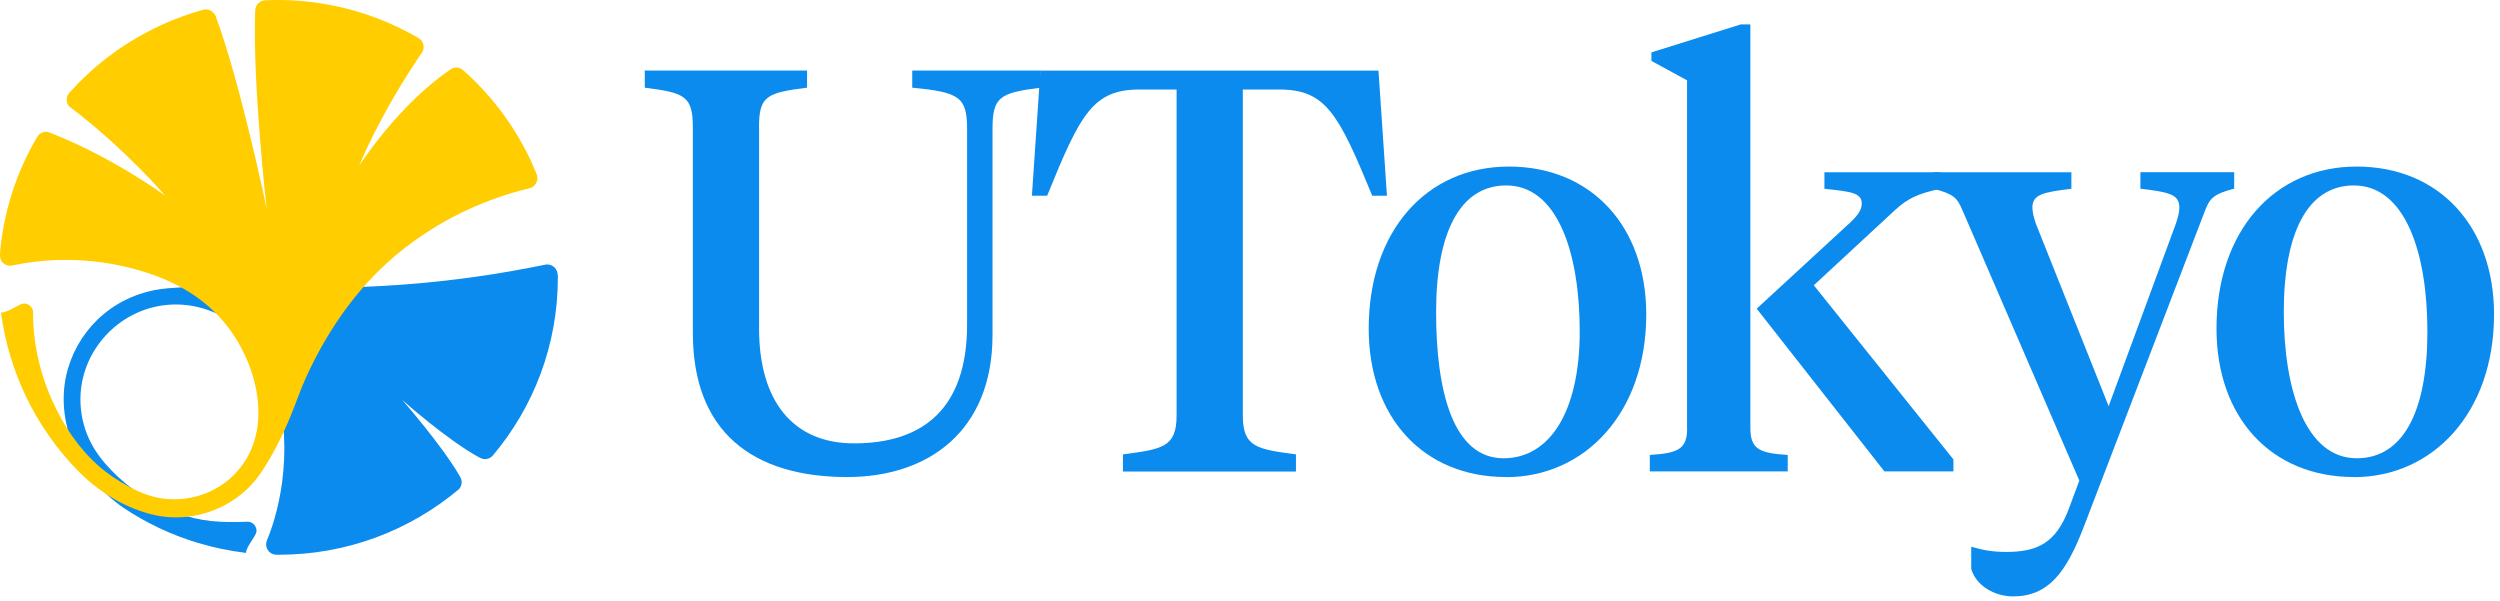
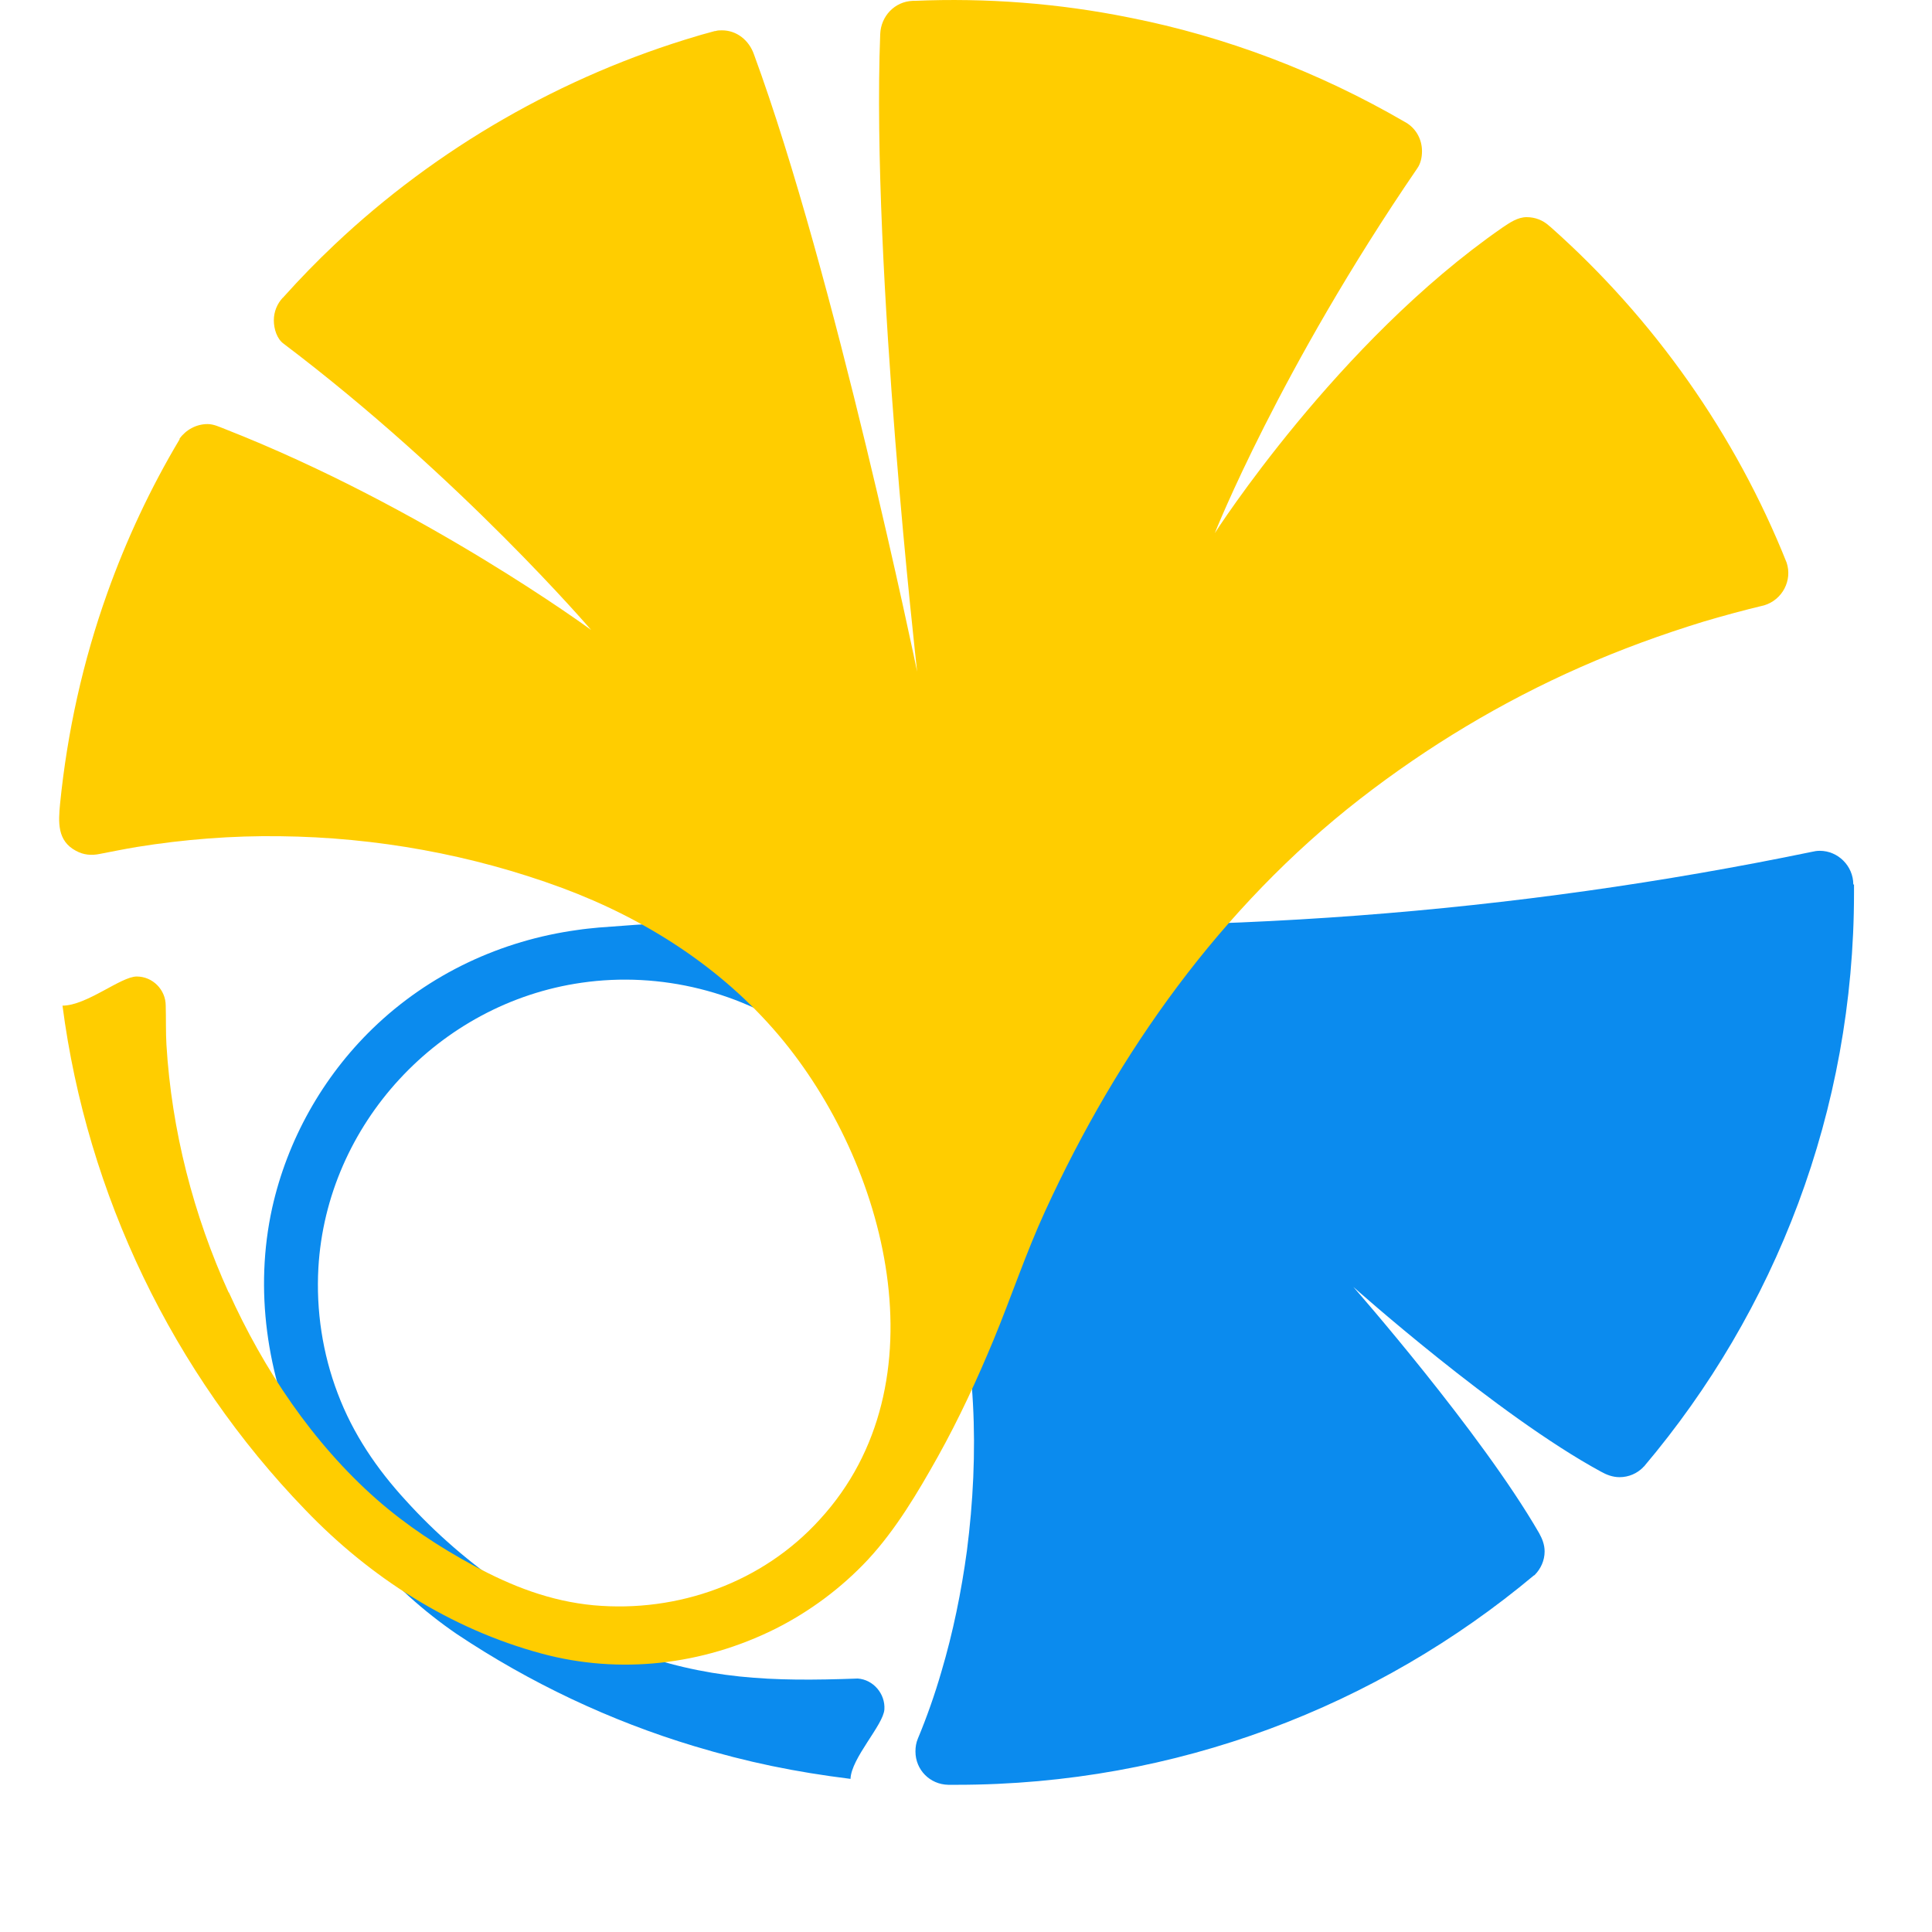
- <svg xmlns="http://www.w3.org/2000/svg" width="100%" height="100%" viewBox="0 0 204 49" version="1.1" xml:space="preserve" style="fill-rule:evenodd;clip-rule:evenodd;stroke-linejoin:round;stroke-miterlimit:2;">
+ <svg xmlns="http://www.w3.org/2000/svg" width="49" height="49" viewBox="0 0 46 49" version="1.1" xml:space="preserve" style="fill-rule:evenodd;clip-rule:evenodd;stroke-linejoin:round;stroke-miterlimit:2;">
  <g id="path2" transform="matrix(1,0,0,1,-0.0029297,-5.15651)">
    <path d="M45.507,27.589C45.507,27.122 45.122,26.735 44.658,26.735C44.588,26.735 44.526,26.744 44.456,26.761C36.916,28.32 29.06,28.936 21.011,28.496C18.533,28.364 16.089,28.496 13.69,28.681C13.506,28.699 13.322,28.716 13.147,28.743C11.22,29.007 9.389,29.852 7.953,31.244C6.683,32.476 5.79,34.07 5.405,35.796C4.949,37.875 5.273,40.023 6.158,41.952C7.016,43.819 8.391,45.439 10.09,46.601C11.938,47.834 13.979,48.803 16.116,49.445C17.464,49.851 18.664,50.097 20.074,50.273C20.092,49.745 20.906,48.908 20.933,48.512C20.959,48.116 20.652,47.755 20.258,47.728C18.051,47.808 16.431,47.755 14.364,46.989C12.245,46.196 10.318,44.893 8.794,43.211C8.058,42.41 7.454,41.52 7.069,40.499C6.683,39.486 6.517,38.394 6.578,37.311C6.788,33.674 9.626,30.601 13.252,30.081C15.257,29.791 17.333,30.31 18.962,31.499C19.812,32.124 20.547,32.917 21.081,33.824C21.686,34.845 22.194,35.928 22.544,37.073C23.28,39.442 23.341,42.04 23.026,44.488C22.885,45.527 22.675,46.557 22.377,47.561C22.211,48.133 22.01,48.706 21.782,49.252C21.738,49.357 21.721,49.463 21.721,49.578C21.721,50.044 22.088,50.414 22.553,50.423L22.763,50.423C28.342,50.423 33.448,48.424 37.406,45.113C37.406,45.113 37.415,45.113 37.424,45.104C37.581,44.946 37.678,44.734 37.678,44.505C37.678,44.329 37.616,44.18 37.538,44.039C36.058,41.476 32.826,37.795 32.826,37.795C32.826,37.795 36.478,41.053 39.105,42.48C39.245,42.559 39.403,42.621 39.578,42.621C39.815,42.621 40.025,42.524 40.174,42.374C40.174,42.366 40.191,42.357 40.2,42.348C43.528,38.412 45.525,33.339 45.525,27.8L45.525,27.589" style="fill:rgb(11,139,238);fill-rule:nonzero;" />
  </g>
  <g id="path4" transform="matrix(1,0,0,1,-0.0029297,-5.15651)">
    <path d="M4.309,37.954C3.407,35.972 2.855,33.824 2.724,31.649C2.706,31.358 2.715,30.962 2.706,30.662C2.706,30.257 2.374,29.923 1.971,29.923C1.568,29.923 0.701,30.662 0.088,30.662C0.71,35.444 2.882,39.97 6.245,43.449C7.882,45.157 9.923,46.469 12.235,47.094C14.223,47.632 16.325,47.385 18.164,46.469C19.04,46.029 19.846,45.43 20.52,44.708C21.229,43.942 21.781,43.008 22.289,42.101C22.824,41.142 23.288,40.138 23.708,39.125C24.155,38.042 24.523,36.932 25.013,35.867C26.861,31.842 29.471,28.162 32.992,25.423C34.717,24.084 36.591,22.957 38.588,22.077C39.604,21.628 40.646,21.249 41.706,20.923C42.214,20.773 42.73,20.632 43.247,20.509C43.711,20.368 43.965,19.875 43.816,19.426C42.52,16.177 40.453,13.244 37.835,10.919C37.817,10.902 37.8,10.893 37.782,10.875C37.633,10.743 37.441,10.664 37.222,10.664C36.994,10.664 36.792,10.805 36.609,10.928C32.414,13.834 29.313,18.678 29.313,18.678C29.313,18.678 30.951,14.539 34.445,9.431C34.533,9.308 34.568,9.149 34.568,8.991C34.568,8.7 34.428,8.445 34.209,8.295C34.183,8.278 34.156,8.26 34.121,8.242C31.967,6.992 29.602,6.085 27.141,5.601C25.355,5.24 23.515,5.099 21.694,5.178L21.65,5.178C21.195,5.196 20.844,5.565 20.827,6.023C20.599,11.967 21.764,22.191 21.764,22.191C21.764,22.191 19.679,12.117 17.621,6.525C17.499,6.182 17.192,5.926 16.815,5.926C16.763,5.926 16.702,5.926 16.649,5.944L16.632,5.944C16.483,5.988 16.334,6.023 16.194,6.067C12.761,7.08 9.581,8.912 6.989,11.36C6.542,11.782 6.113,12.223 5.702,12.681C5.693,12.689 5.684,12.707 5.675,12.707C5.535,12.857 5.448,13.059 5.448,13.279C5.448,13.5 5.527,13.755 5.702,13.878C10.186,17.269 13.496,21.134 13.496,21.134C13.496,21.134 9.257,18.017 4.204,16.036C4.064,15.983 3.924,15.912 3.766,15.912C3.477,15.912 3.214,16.062 3.057,16.282L3.057,16.3C2.321,17.533 1.708,18.845 1.226,20.192C0.605,21.927 0.21,23.723 0.027,25.537C-0.017,26.004 -0.052,26.48 0.429,26.735C0.622,26.841 0.823,26.858 1.034,26.814C1.349,26.753 1.655,26.691 1.971,26.638C3.171,26.444 4.397,26.348 5.605,26.365C8.04,26.392 10.475,26.832 12.761,27.677C14.871,28.461 16.798,29.694 18.252,31.411C21.002,34.66 22.464,40.243 19.294,43.695C17.849,45.289 15.703,46.064 13.558,45.87C12.454,45.765 11.482,45.386 10.519,44.866C9.643,44.391 8.811,43.845 8.058,43.185C6.429,41.749 5.185,39.882 4.3,37.919" style="fill:rgb(255,205,0);fill-rule:nonzero;" />
  </g>
  <g id="path6" transform="matrix(1,0,0,1,-0.0029297,-5.15651)">
    <path d="M61.936,15.622C61.936,13.015 62.487,12.733 65.859,12.311L65.859,10.911L52.617,10.911L52.617,12.311C55.936,12.733 56.541,13.006 56.541,15.622L56.541,32.344C56.541,40.358 61.384,44.083 69.135,44.083C75.73,44.083 80.993,40.358 80.993,32.485L80.993,15.666C80.993,13.059 81.589,12.733 84.917,12.311L84.917,10.911L74.442,10.911L74.442,12.311C78.269,12.681 78.917,13.059 78.917,15.666L78.917,31.649C78.917,38.5 75.318,41.335 69.695,41.335C64.668,41.335 61.944,37.839 61.944,31.975L61.944,15.622L61.936,15.622Z" style="fill:rgb(11,139,238);fill-rule:nonzero;" />
  </g>
  <g id="path8" transform="matrix(1,0,0,1,-0.0029297,-5.15651)">
    <path d="M84.899,10.919L84.207,21.126L85.451,21.126C88.174,14.415 89.19,12.46 93.018,12.46L96.013,12.46L96.013,39.063C96.013,41.67 94.813,41.811 91.634,42.233L91.634,43.634L105.752,43.634L105.752,42.233C102.616,41.811 101.416,41.679 101.416,39.063L101.416,12.46L104.368,12.46C108.195,12.46 109.211,14.415 111.979,21.126L113.178,21.126L112.486,10.919L84.899,10.919Z" style="fill:rgb(11,139,238);fill-rule:nonzero;" />
  </g>
  <g id="path10" transform="matrix(1,0,0,1,-0.0029297,-5.15651)">
    <path d="M122.689,42.551C118.582,42.551 117.189,37.1 117.189,30.627C117.189,24.155 119.125,20.289 122.908,20.289C127.06,20.289 128.908,25.696 128.908,32.212C128.908,38.729 126.473,42.551 122.689,42.551ZM122.9,44.091C129.354,44.091 134.338,38.826 134.338,30.812C134.338,23.635 129.862,18.748 123.127,18.748C116.392,18.748 111.689,24.014 111.689,31.974C111.689,39.239 116.165,44.083 122.9,44.083L122.9,44.091Z" style="fill:rgb(11,139,238);fill-rule:nonzero;" />
  </g>
  <g id="path12" transform="matrix(1,0,0,1,-0.0029297,-5.15651)">
    <path d="M143.35,30.345L153.772,43.625L159.403,43.625L159.403,42.647L148.009,28.435L154.648,22.288C155.707,21.31 156.583,20.941 158.335,20.562L158.335,19.215L148.876,19.215L148.876,20.562C151.048,20.791 151.924,20.888 151.924,21.777C151.924,22.385 151.416,22.94 150.68,23.591L143.35,30.345ZM137.675,40.085C137.675,41.811 136.939,42.137 134.627,42.278L134.627,43.625L145.881,43.625L145.881,42.278C143.578,42.137 142.833,41.811 142.833,40.085L142.833,7.15L142.045,7.15L134.758,9.431L134.758,10.127L137.666,11.712L137.666,40.085L137.675,40.085Z" style="fill:rgb(11,139,238);fill-rule:nonzero;" />
  </g>
  <g id="path14" transform="matrix(1,0,0,1,-0.0029297,-5.15651)">
    <path d="M172.075,38.315L166.129,23.406C165.945,22.851 165.848,22.473 165.848,22.103C165.848,21.029 166.68,20.844 169.027,20.562L169.027,19.215L157.773,19.215L157.773,20.562C159.437,20.985 159.709,21.31 160.129,22.288L169.676,44.373L168.843,46.61C167.784,49.498 166.216,50.194 163.72,50.194C162.433,50.194 161.741,50.009 160.856,49.771L160.856,51.585C161.268,52.986 162.792,53.822 164.272,53.822C167.179,53.822 168.607,51.823 169.991,48.274L179.957,22.279C180.325,21.346 180.649,20.976 182.313,20.553L182.313,19.206L174.659,19.206L174.659,20.553C177.015,20.835 177.838,21.02 177.838,22.094C177.838,22.464 177.742,22.843 177.558,23.398L172.066,38.306L172.075,38.315Z" style="fill:rgb(11,139,238);fill-rule:nonzero;" />
  </g>
  <g id="path16" transform="matrix(1,0,0,1,-0.0029297,-5.15651)">
    <path d="M192.307,42.551C188.2,42.551 186.36,37.1 186.36,30.627C186.36,24.155 188.296,20.289 192.079,20.289C196.231,20.289 198.079,25.696 198.079,32.212C198.079,38.729 196.099,42.551 192.316,42.551L192.307,42.551ZM192.079,44.091C198.534,44.091 203.517,38.826 203.517,30.812C203.517,23.635 199.042,18.748 192.307,18.748C185.572,18.748 180.869,24.014 180.869,31.974C180.869,39.239 185.344,44.083 192.079,44.083L192.079,44.091Z" style="fill:rgb(11,139,238);fill-rule:nonzero;" />
  </g>
</svg>
